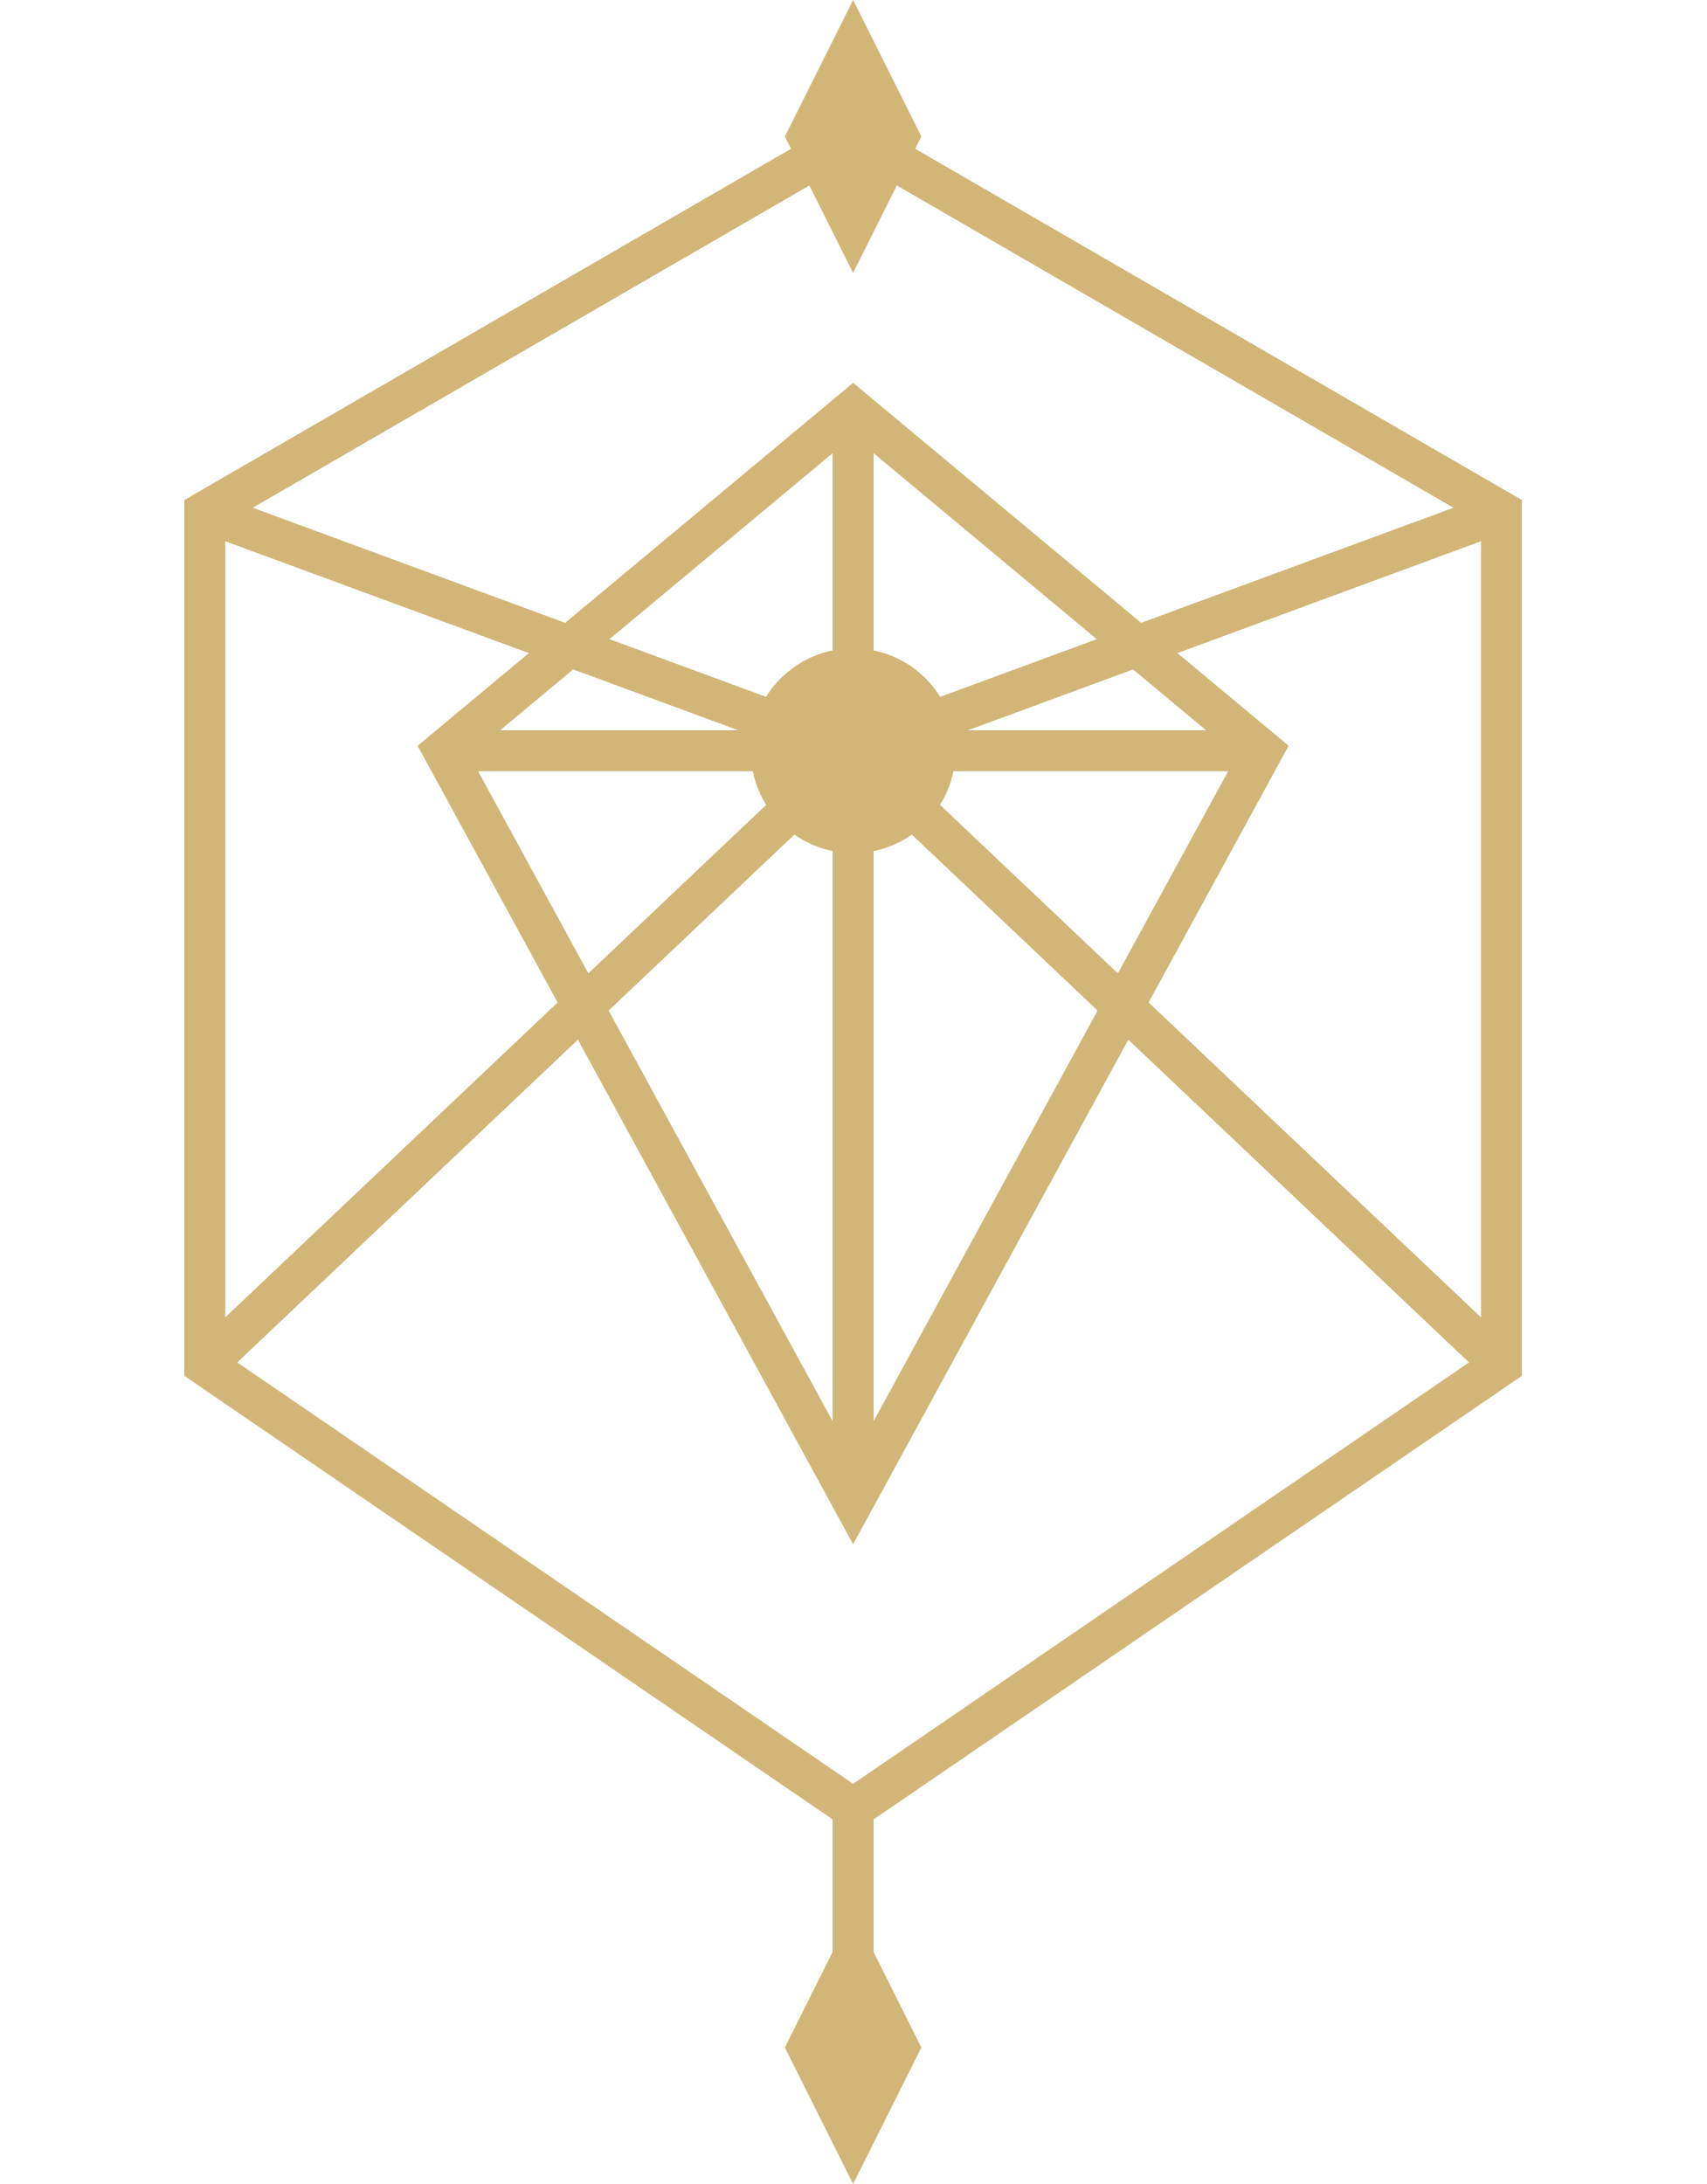
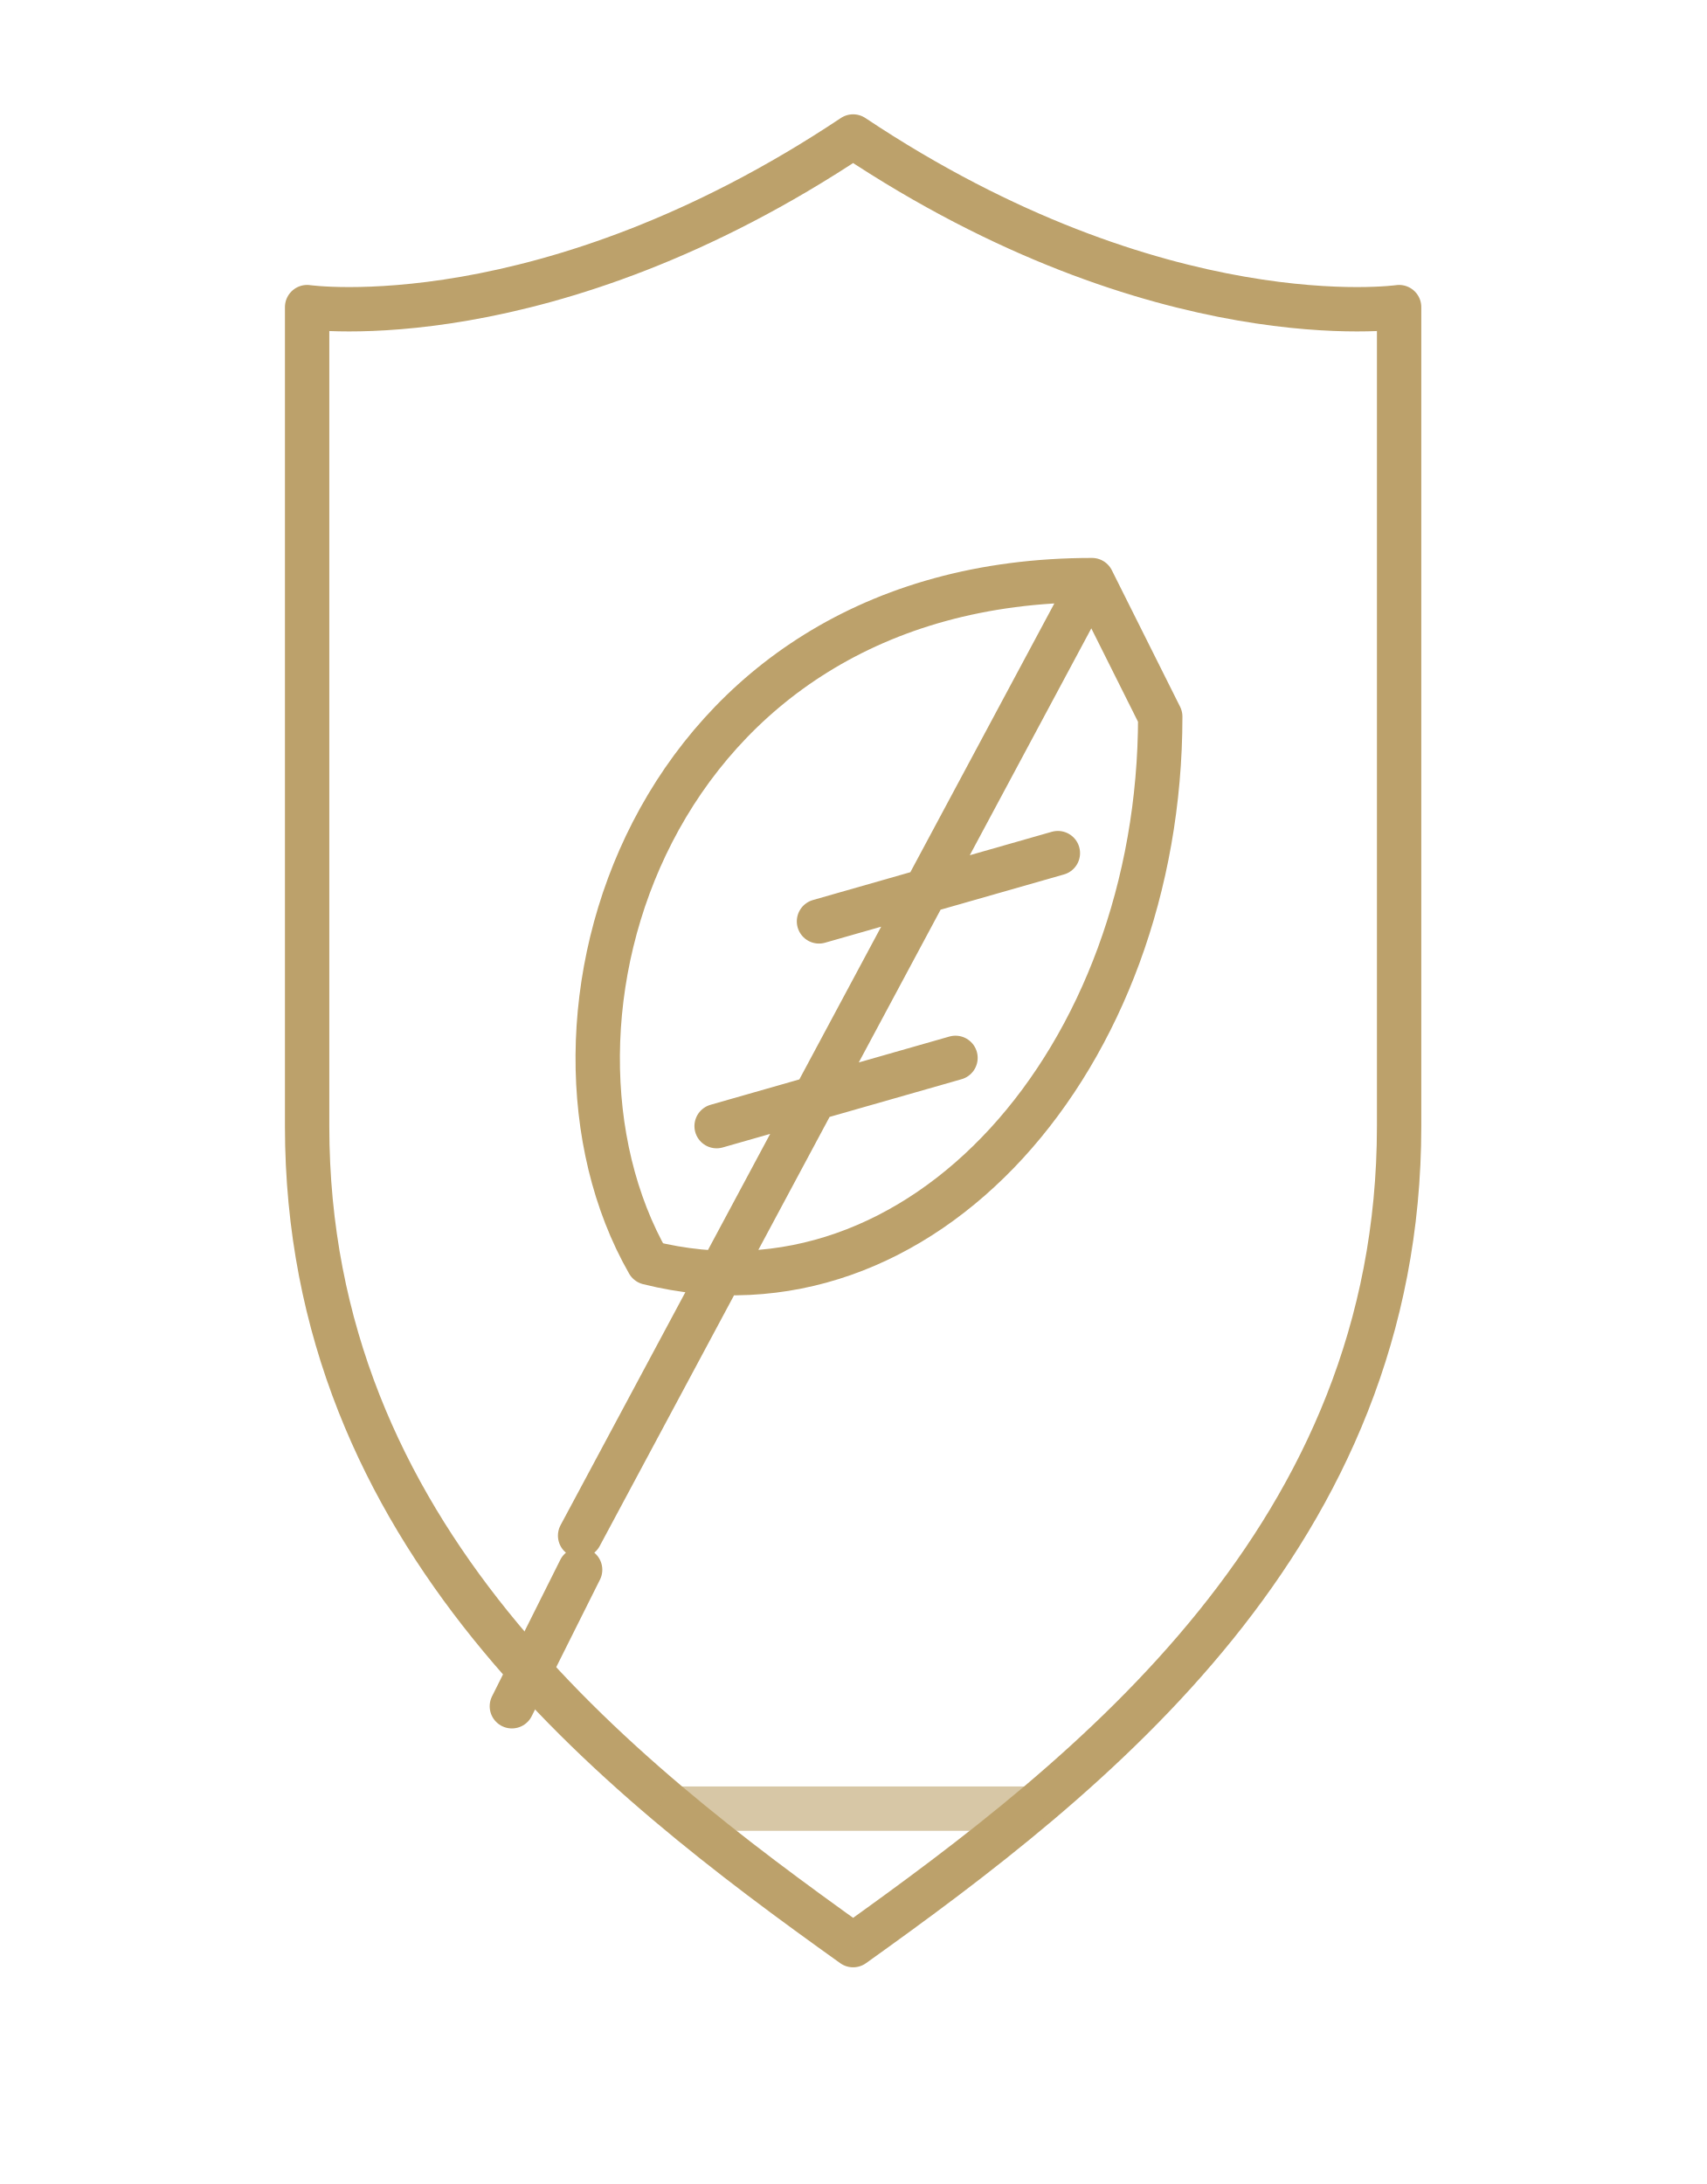
<svg xmlns="http://www.w3.org/2000/svg" viewBox="0 0 50 64">
-   <g fill="none" stroke="#d2b678" stroke-width="1.2">
-     <path d="M25 4 44 15v25L25 53 6 40V15Z" />
-     <path d="m25 12 12 10-12 22L13 22Z" />
-     <path d="m25 12 0 32M13 22h24M6 15l19 7 19-7M6 40l19-18 19 18M25 53v7" />
+   <g fill="none" stroke="#bca16b" stroke-width="1.3" stroke-linecap="round" stroke-linejoin="round">
+     <path d="M25 4C16 10 9 9 9 9v24c0 12 9 19 16 24 7-5 16-12 16-24V9s-7 1-16-5Z" />
+     <path d="M17 45 32 17c-13 0-17 13-13 20 8 2 15-6 15-16l-2-4M21 33l7-2M24 27l7-2M17 46l-2 4" />
+     <path d="M20 53h10" opacity=".6" />
  </g>
-   <circle cx="25" cy="22" r="3" fill="#d2b678" />
-   <path d="m25 0 2 4-2 4-2-4Zm0 56 2 4-2 4-2-4Z" fill="#d2b678" />
</svg>
